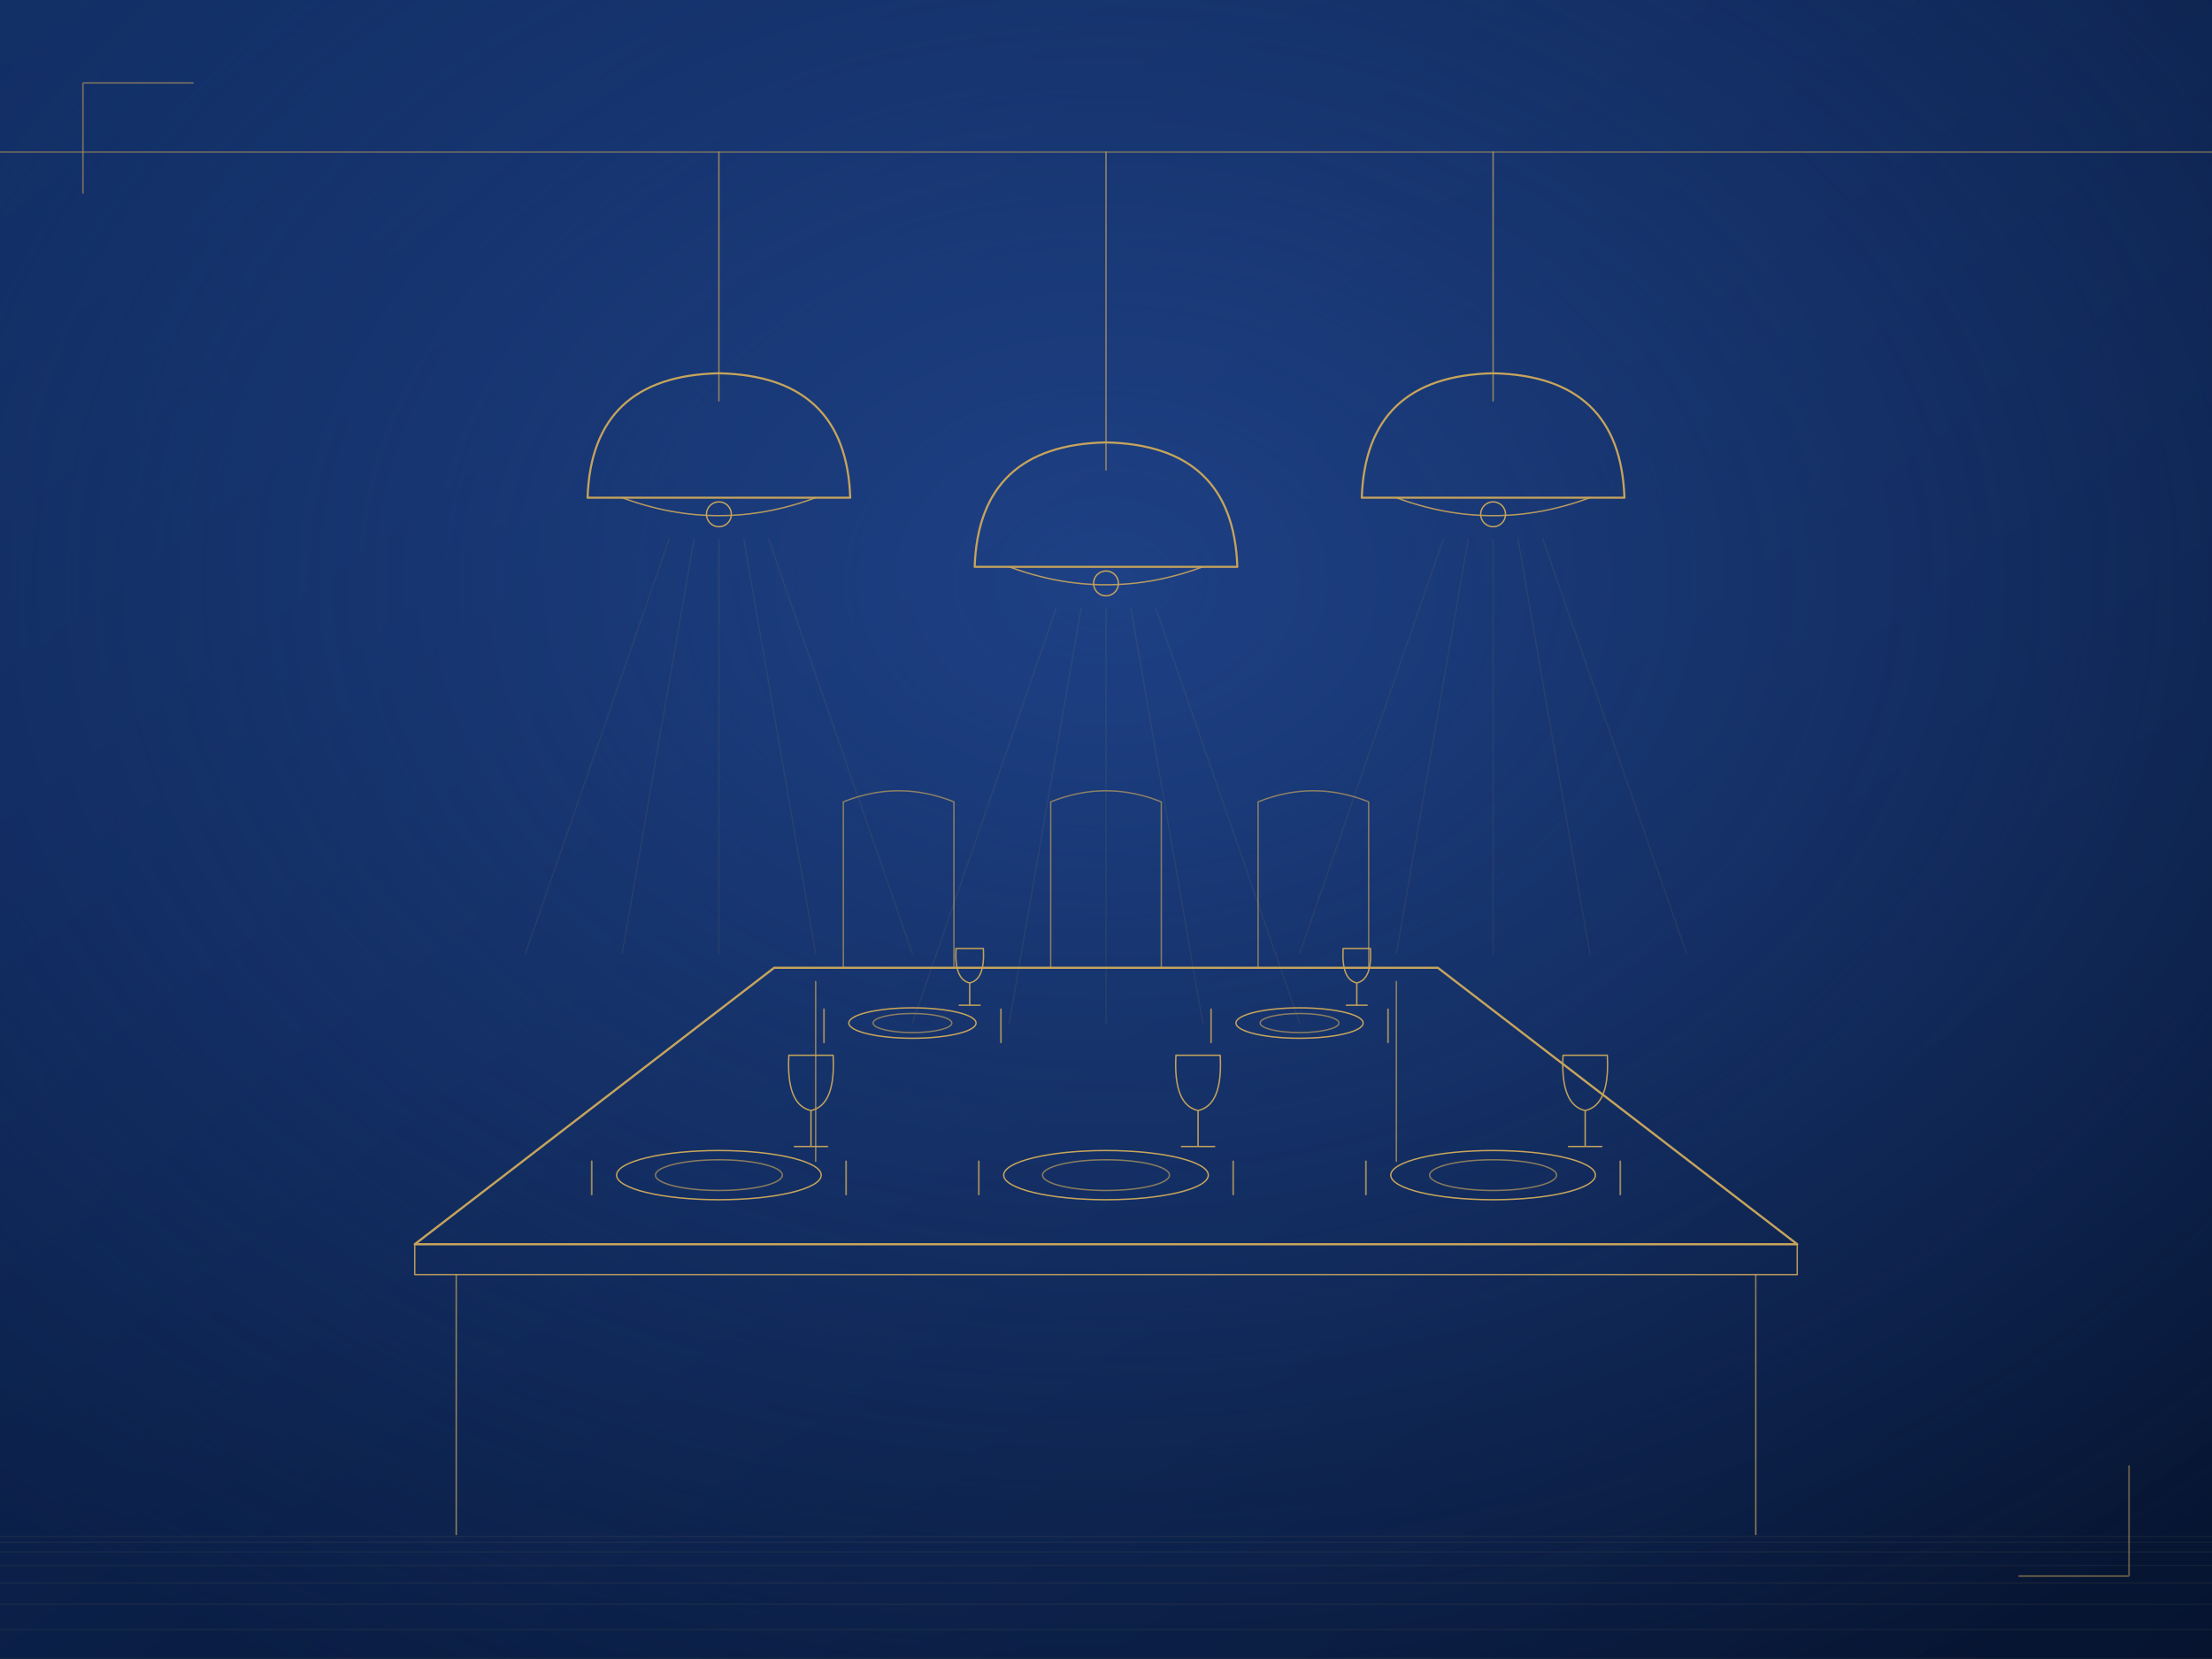
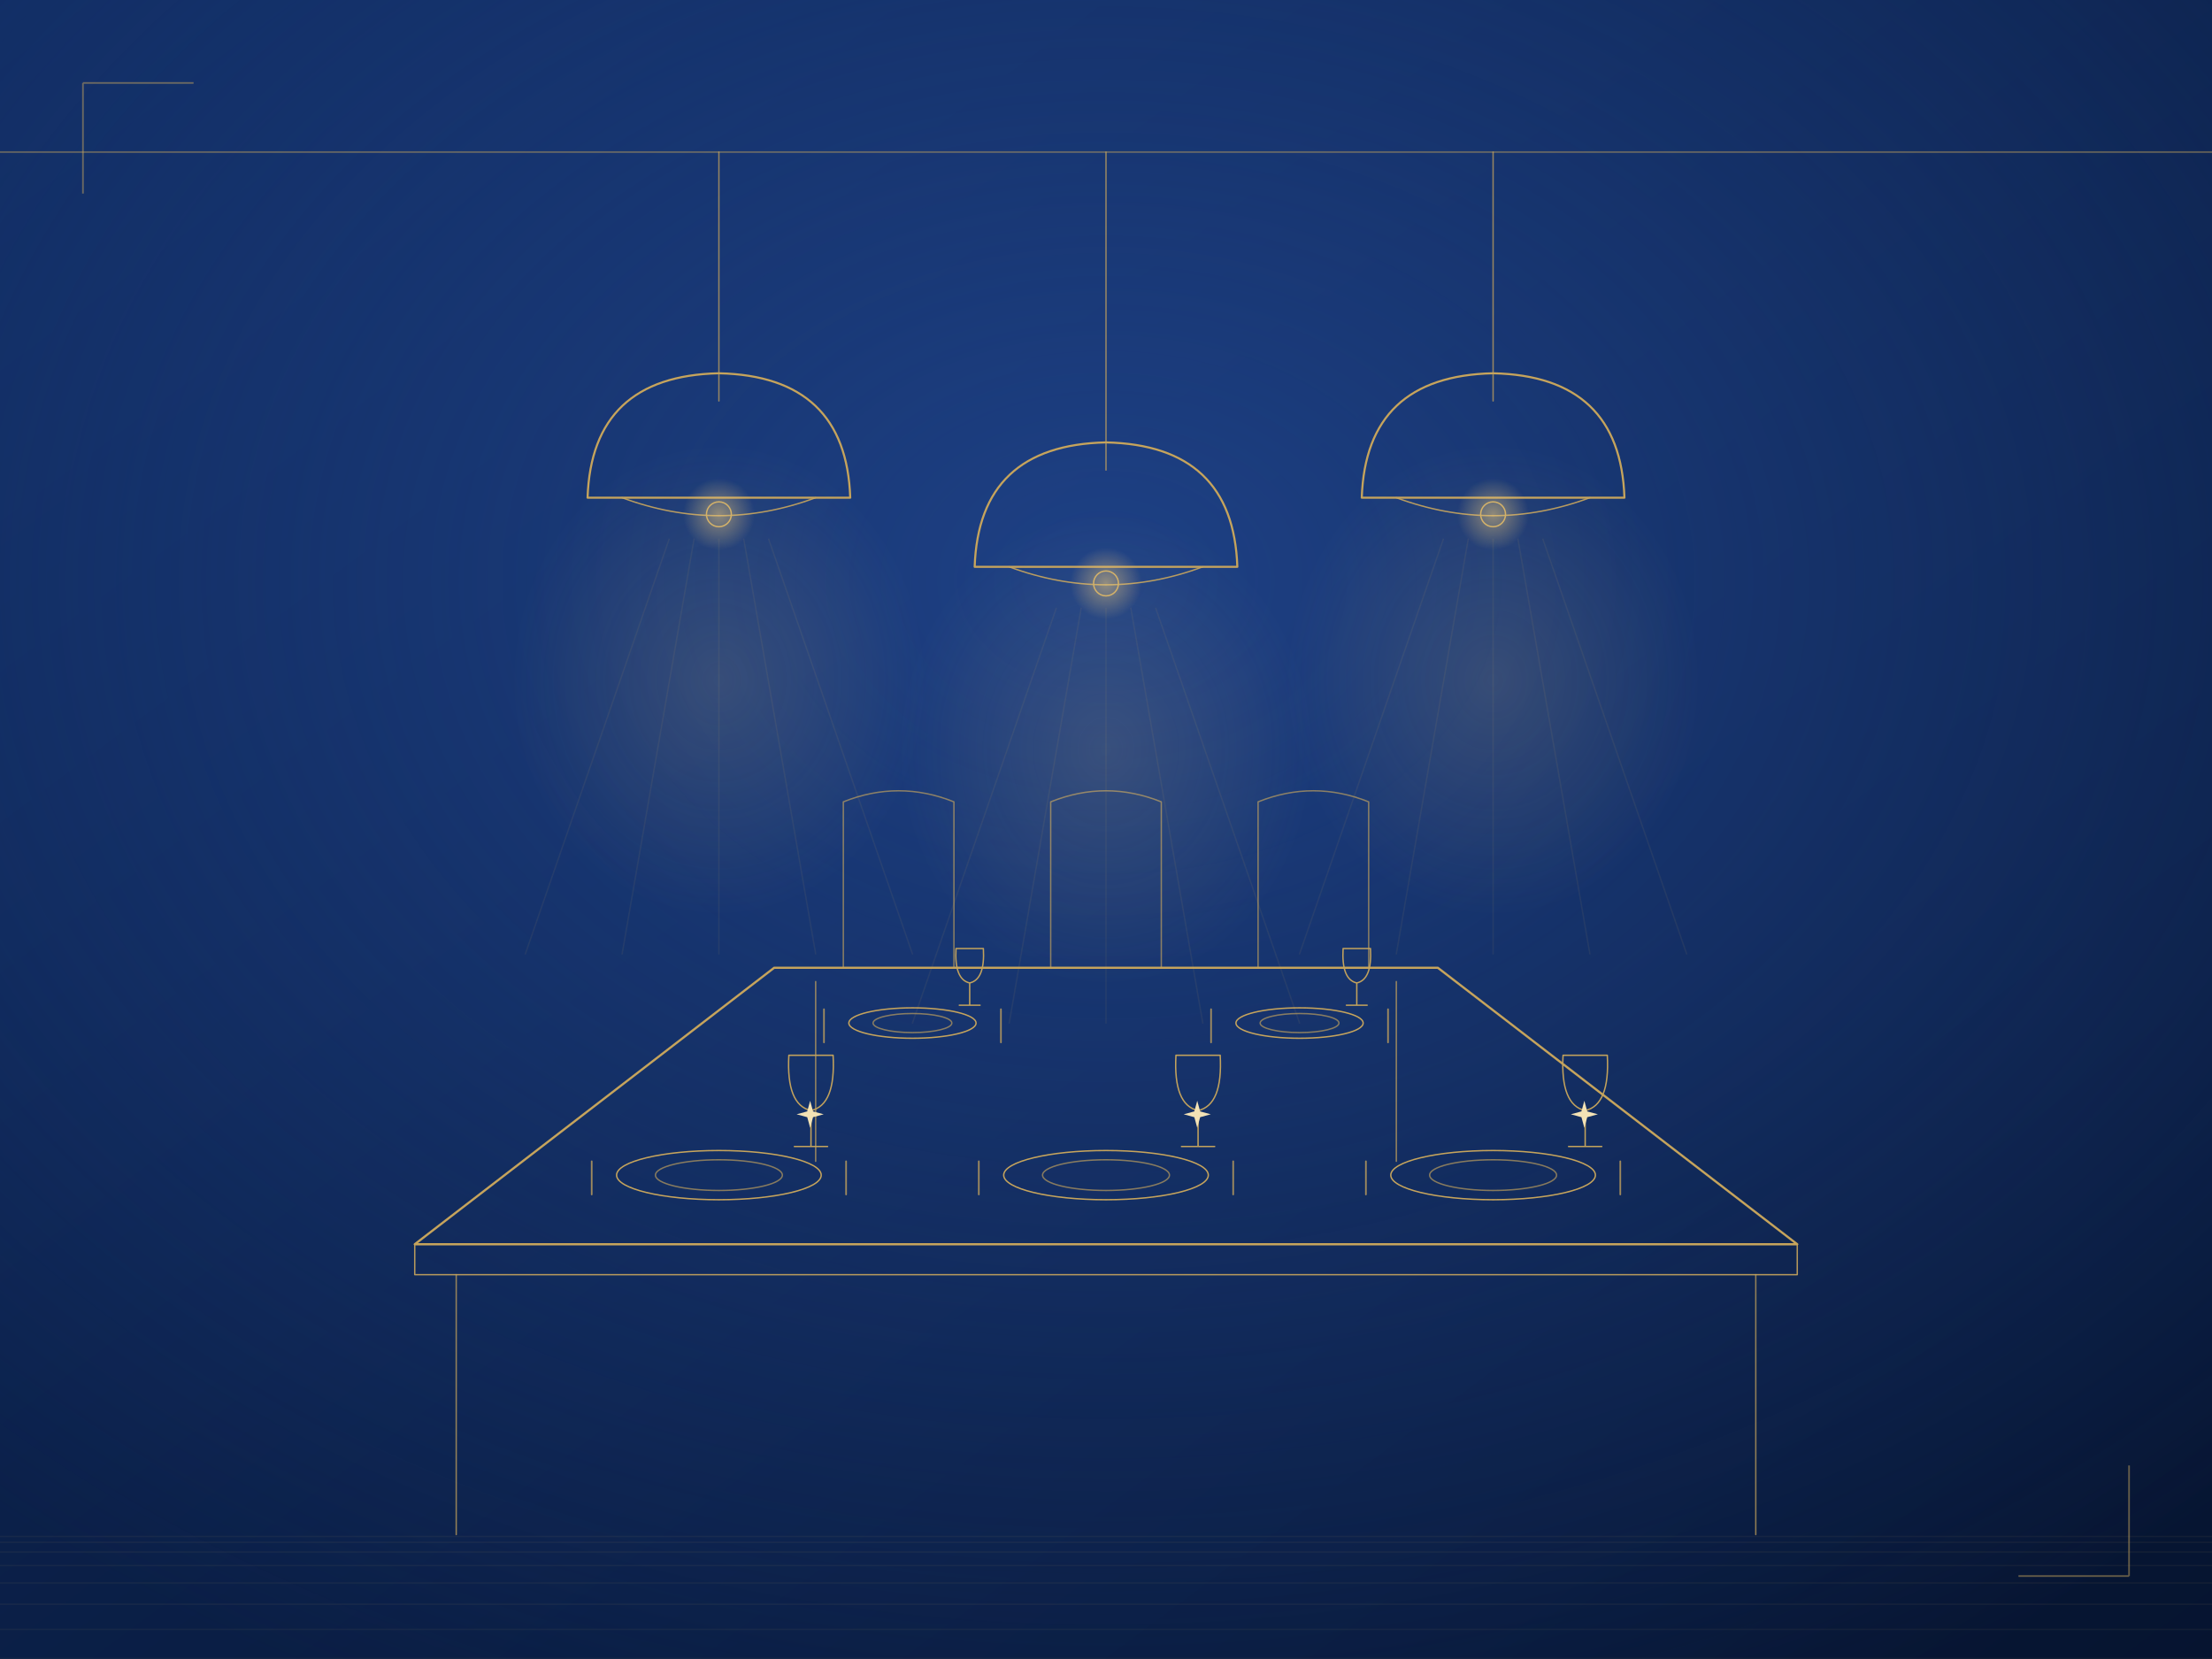
<svg xmlns="http://www.w3.org/2000/svg" viewBox="0 0 1600 1200" preserveAspectRatio="xMidYMid slice">
+   <style>
+ @keyframes breathe { 0%,100% { opacity: .35 } 50% { opacity: 1 } }
+ @keyframes twinkle { 0%,100% { opacity: 0; transform: scale(.4) } 45%,55% { opacity: 1; transform: scale(1) } }
+ @keyframes pulse { 0% { transform: scale(1); opacity: .7 } 100% { transform: scale(6); opacity: 0 } }
+ @keyframes sweep { 0% { transform: translateX(-700px) } 60%,100% { transform: translateX(1900px) } }
+ @keyframes blink { 0%,49% { opacity: 1 } 50%,100% { opacity: 0 } }
+ .tw, .pl { transform-box: fill-box; transform-origin: center; }
+ @media (prefers-reduced-motion: reduce){*{animation:none!important}}</style>
  <defs>
    <linearGradient id="bg" x1="0" y1="0" x2="1" y2="1">
      <stop offset="0" stop-color="#0F2A5E" />
      <stop offset="1" stop-color="#061430" />
    </linearGradient>
    <radialGradient id="glow" cx="0.5" cy="0.35" r=".75">
      <stop offset="0" stop-color="#21468F" stop-opacity="0.85" />
      <stop offset="1" stop-color="#21468F" stop-opacity="0" />
    </radialGradient>
    <linearGradient id="fadeY" x1="0" y1="0" x2="0" y2="1">
      <stop offset="0" stop-color="#C6A45C" stop-opacity="1" />
      <stop offset="1" stop-color="#C6A45C" stop-opacity=".05" />
    </linearGradient>
  </defs>
  <rect width="1600" height="1200" fill="url(#bg)" />
  <rect width="1600" height="1200" fill="url(#glow)" />
  <g fill="none" stroke="#C6A45C" stroke-linecap="round" stroke-linejoin="round">
    <path d="M0 110L1600 110" stroke-opacity="0.45" stroke-width="1.2" />
    <path d="M520 110L520 290" stroke-opacity="0.72" stroke-width="1" />
    <path d="M425 360 Q428 272 520 270 Q612 272 615 360 Z" stroke-opacity="1.00" stroke-width="1.5" />
    <path d="M450 360 Q520 386 590 360" stroke-opacity="0.91" />
    <circle cx="520" cy="372" r="9" stroke-opacity="1.00" />
    <path d="M484 390L380 690" stroke-opacity="0.09" stroke-width="1" />
    <path d="M502 390L450 690" stroke-opacity="0.09" stroke-width="1" />
    <path d="M520 390L520 690" stroke-opacity="0.09" stroke-width="1" />
    <path d="M538 390L590 690" stroke-opacity="0.09" stroke-width="1" />
    <path d="M556 390L660 690" stroke-opacity="0.09" stroke-width="1" />
    <path d="M800 110L800 340" stroke-opacity="0.72" stroke-width="1" />
    <path d="M705 410 Q708 322 800 320 Q892 322 895 410 Z" stroke-opacity="1.00" stroke-width="1.5" />
    <path d="M730 410 Q800 436 870 410" stroke-opacity="0.91" />
    <circle cx="800" cy="422" r="9" stroke-opacity="1.00" />
    <path d="M764 440L660 740" stroke-opacity="0.09" stroke-width="1" />
    <path d="M782 440L730 740" stroke-opacity="0.09" stroke-width="1" />
    <path d="M800 440L800 740" stroke-opacity="0.09" stroke-width="1" />
    <path d="M818 440L870 740" stroke-opacity="0.09" stroke-width="1" />
    <path d="M836 440L940 740" stroke-opacity="0.09" stroke-width="1" />
    <path d="M1080 110L1080 290" stroke-opacity="0.72" stroke-width="1" />
    <path d="M985 360 Q988 272 1080 270 Q1172 272 1175 360 Z" stroke-opacity="1.00" stroke-width="1.5" />
    <path d="M1010 360 Q1080 386 1150 360" stroke-opacity="0.91" />
    <circle cx="1080" cy="372" r="9" stroke-opacity="1.00" />
    <path d="M1044 390L940 690" stroke-opacity="0.09" stroke-width="1" />
    <path d="M1062 390L1010 690" stroke-opacity="0.09" stroke-width="1" />
    <path d="M1080 390L1080 690" stroke-opacity="0.09" stroke-width="1" />
    <path d="M1098 390L1150 690" stroke-opacity="0.09" stroke-width="1" />
    <path d="M1116 390L1220 690" stroke-opacity="0.09" stroke-width="1" />
    <path d="M300 900 L560 700 H1040 L1300 900 Z" stroke-opacity="1.00" stroke-width="1.6" />
    <path d="M300 900 V922 H1300 V900" stroke-opacity="0.91" />
    <path d="M330 922 V1110M1270 922 V1110M590 710 V840M1010 710 V840" stroke-opacity="0.72" />
    <path d="M610 700 V580 Q650 564 690 580 V700" stroke-opacity="0.65" />
    <path d="M760 700 V580 Q800 564 840 580 V700" stroke-opacity="0.65" />
    <path d="M910 700 V580 Q950 564 990 580 V700" stroke-opacity="0.65" />
    <ellipse cx="520" cy="850" rx="74" ry="17.8" stroke-opacity="1.00" />
    <ellipse cx="520" cy="850" rx="45.9" ry="11.1" stroke-opacity="0.65" />
    <path d="M428 840L428 864" stroke-opacity="0.78" stroke-width="1.2" />
    <path d="M612 840L612 864" stroke-opacity="0.78" stroke-width="1.2" />
    <path d="M570.6 763.3 Q568.6 799.3 586.6 803.3 Q604.6 799.3 602.6 763.3 Z M586.6 803.3 V829.3 M574.6 829.3 H598.6" stroke-opacity="0.98" />
    <ellipse cx="800" cy="850" rx="74" ry="17.8" stroke-opacity="1.00" />
    <ellipse cx="800" cy="850" rx="45.9" ry="11.1" stroke-opacity="0.65" />
    <path d="M708 840L708 864" stroke-opacity="0.78" stroke-width="1.2" />
    <path d="M892 840L892 864" stroke-opacity="0.78" stroke-width="1.2" />
    <path d="M850.6 763.3 Q848.6 799.3 866.6 803.3 Q884.6 799.3 882.6 763.3 Z M866.6 803.3 V829.3 M854.6 829.3 H878.6" stroke-opacity="0.98" />
    <ellipse cx="1080" cy="850" rx="74" ry="17.8" stroke-opacity="1.00" />
    <ellipse cx="1080" cy="850" rx="45.9" ry="11.1" stroke-opacity="0.65" />
    <path d="M988 840L988 864" stroke-opacity="0.78" stroke-width="1.2" />
    <path d="M1172 840L1172 864" stroke-opacity="0.78" stroke-width="1.2" />
    <path d="M1130.6 763.3 Q1128.6 799.3 1146.6 803.3 Q1164.6 799.3 1162.6 763.3 Z M1146.6 803.3 V829.3 M1134.6 829.3 H1158.6" stroke-opacity="0.98" />
    <ellipse cx="660" cy="740" rx="46" ry="11" stroke-opacity="1.00" />
    <ellipse cx="660" cy="740" rx="28.5" ry="6.9" stroke-opacity="0.65" />
    <path d="M596 730L596 754" stroke-opacity="0.78" stroke-width="1.2" />
    <path d="M724 730L724 754" stroke-opacity="0.78" stroke-width="1.2" />
    <path d="M691.5 686.1 Q690.2 708.5 701.4 711 Q712.6 708.5 711.3 686.1 Z M701.4 711 V727.1 M693.9 727.1 H708.9" stroke-opacity="0.98" />
    <ellipse cx="940" cy="740" rx="46" ry="11" stroke-opacity="1.00" />
    <ellipse cx="940" cy="740" rx="28.5" ry="6.9" stroke-opacity="0.65" />
    <path d="M876 730L876 754" stroke-opacity="0.78" stroke-width="1.2" />
    <path d="M1004 730L1004 754" stroke-opacity="0.78" stroke-width="1.2" />
    <path d="M971.5 686.1 Q970.2 708.5 981.4 711 Q992.6 708.5 991.3 686.1 Z M981.4 711 V727.1 M973.9 727.1 H988.9" stroke-opacity="0.98" />
    <path d="M0 1111.4L1600 1111.4" stroke-opacity="0.07" stroke-width="1" />
    <path d="M0 1115.6L1600 1115.6" stroke-opacity="0.07" stroke-width="1" />
    <path d="M0 1122.6L1600 1122.6" stroke-opacity="0.07" stroke-width="1" />
    <path d="M0 1132.4L1600 1132.4" stroke-opacity="0.07" stroke-width="1" />
    <path d="M0 1145L1600 1145" stroke-opacity="0.07" stroke-width="1" />
    <path d="M0 1160.4L1600 1160.4" stroke-opacity="0.07" stroke-width="1" />
    <path d="M0 1178.6L1600 1178.6" stroke-opacity="0.07" stroke-width="1" />
    <path d="M0 1199.6L1600 1199.6" stroke-opacity="0.07" stroke-width="1" />
  </g>
  <g fill="none" stroke="#C6A45C" stroke-opacity=".5">
    <path d="M60 60h80M60 60v80M1540 1140h-80M1540 1140v-80" stroke-width="1.2" />
  </g>
+   <g fill="none" stroke="#C6A45C" stroke-linecap="round">
+     <defs>
+       <radialGradient id="lg">
+         <stop offset="0" stop-color="#E9C77E" stop-opacity=".55" />
+         <stop offset="1" stop-color="#E9C77E" stop-opacity="0" />
+       </radialGradient>
+       <linearGradient id="sw" x1="0" y1="0" x2="1" y2="0">
+         <stop offset="0" stop-color="#fff" stop-opacity="0" />
+         <stop offset=".5" stop-color="#fff" stop-opacity=".14" />
+         <stop offset="1" stop-color="#fff" stop-opacity="0" />
+       </linearGradient>
+     </defs>
+     <ellipse style="animation: breathe 6.5s ease-in-out 0s infinite" cx="520" cy="492" rx="150" ry="170" fill="url(#lg)" stroke="none" opacity=".26" />
+     <circle style="animation: breathe 6.5s ease-in-out 0s infinite" cx="520" cy="372" r="26" fill="url(#lg)" stroke="none" />
+     <ellipse style="animation: breathe 6.5s ease-in-out 1.6s infinite" cx="800" cy="542" rx="150" ry="170" fill="url(#lg)" stroke="none" opacity=".26" />
+     <circle style="animation: breathe 6.5s ease-in-out 1.6s infinite" cx="800" cy="422" r="26" fill="url(#lg)" stroke="none" />
+     <ellipse style="animation: breathe 6.5s ease-in-out 3.1s infinite" cx="1080" cy="492" rx="150" ry="170" fill="url(#lg)" stroke="none" opacity=".26" />
+     <circle style="animation: breathe 6.5s ease-in-out 3.1s infinite" cx="1080" cy="372" r="26" fill="url(#lg)" stroke="none" />
+     <path class="tw" style="animation: twinkle 3.6s ease-in-out 0.4s infinite" transform="translate(586 806) scale(0.7)" d="M0 -14 L3 -3 L14 0 L3 3 L0 14 L-3 3 L-14 0 L-3 -3 Z" fill="#F3E2B5" stroke="none" />
+     <path class="tw" style="animation: twinkle 3.6s ease-in-out 2.1s infinite" transform="translate(866 806) scale(0.7)" d="M0 -14 L3 -3 L14 0 L3 3 L0 14 L-3 3 L-14 0 L-3 -3 Z" fill="#F3E2B5" stroke="none" />
+     <path class="tw" style="animation: twinkle 3.6s ease-in-out 3.4s infinite" transform="translate(1146 806) scale(0.7)" d="M0 -14 L3 -3 L14 0 L3 3 L0 14 L-3 3 L-14 0 L-3 -3 Z" fill="#F3E2B5" stroke="none" />
+   </g>
</svg>
